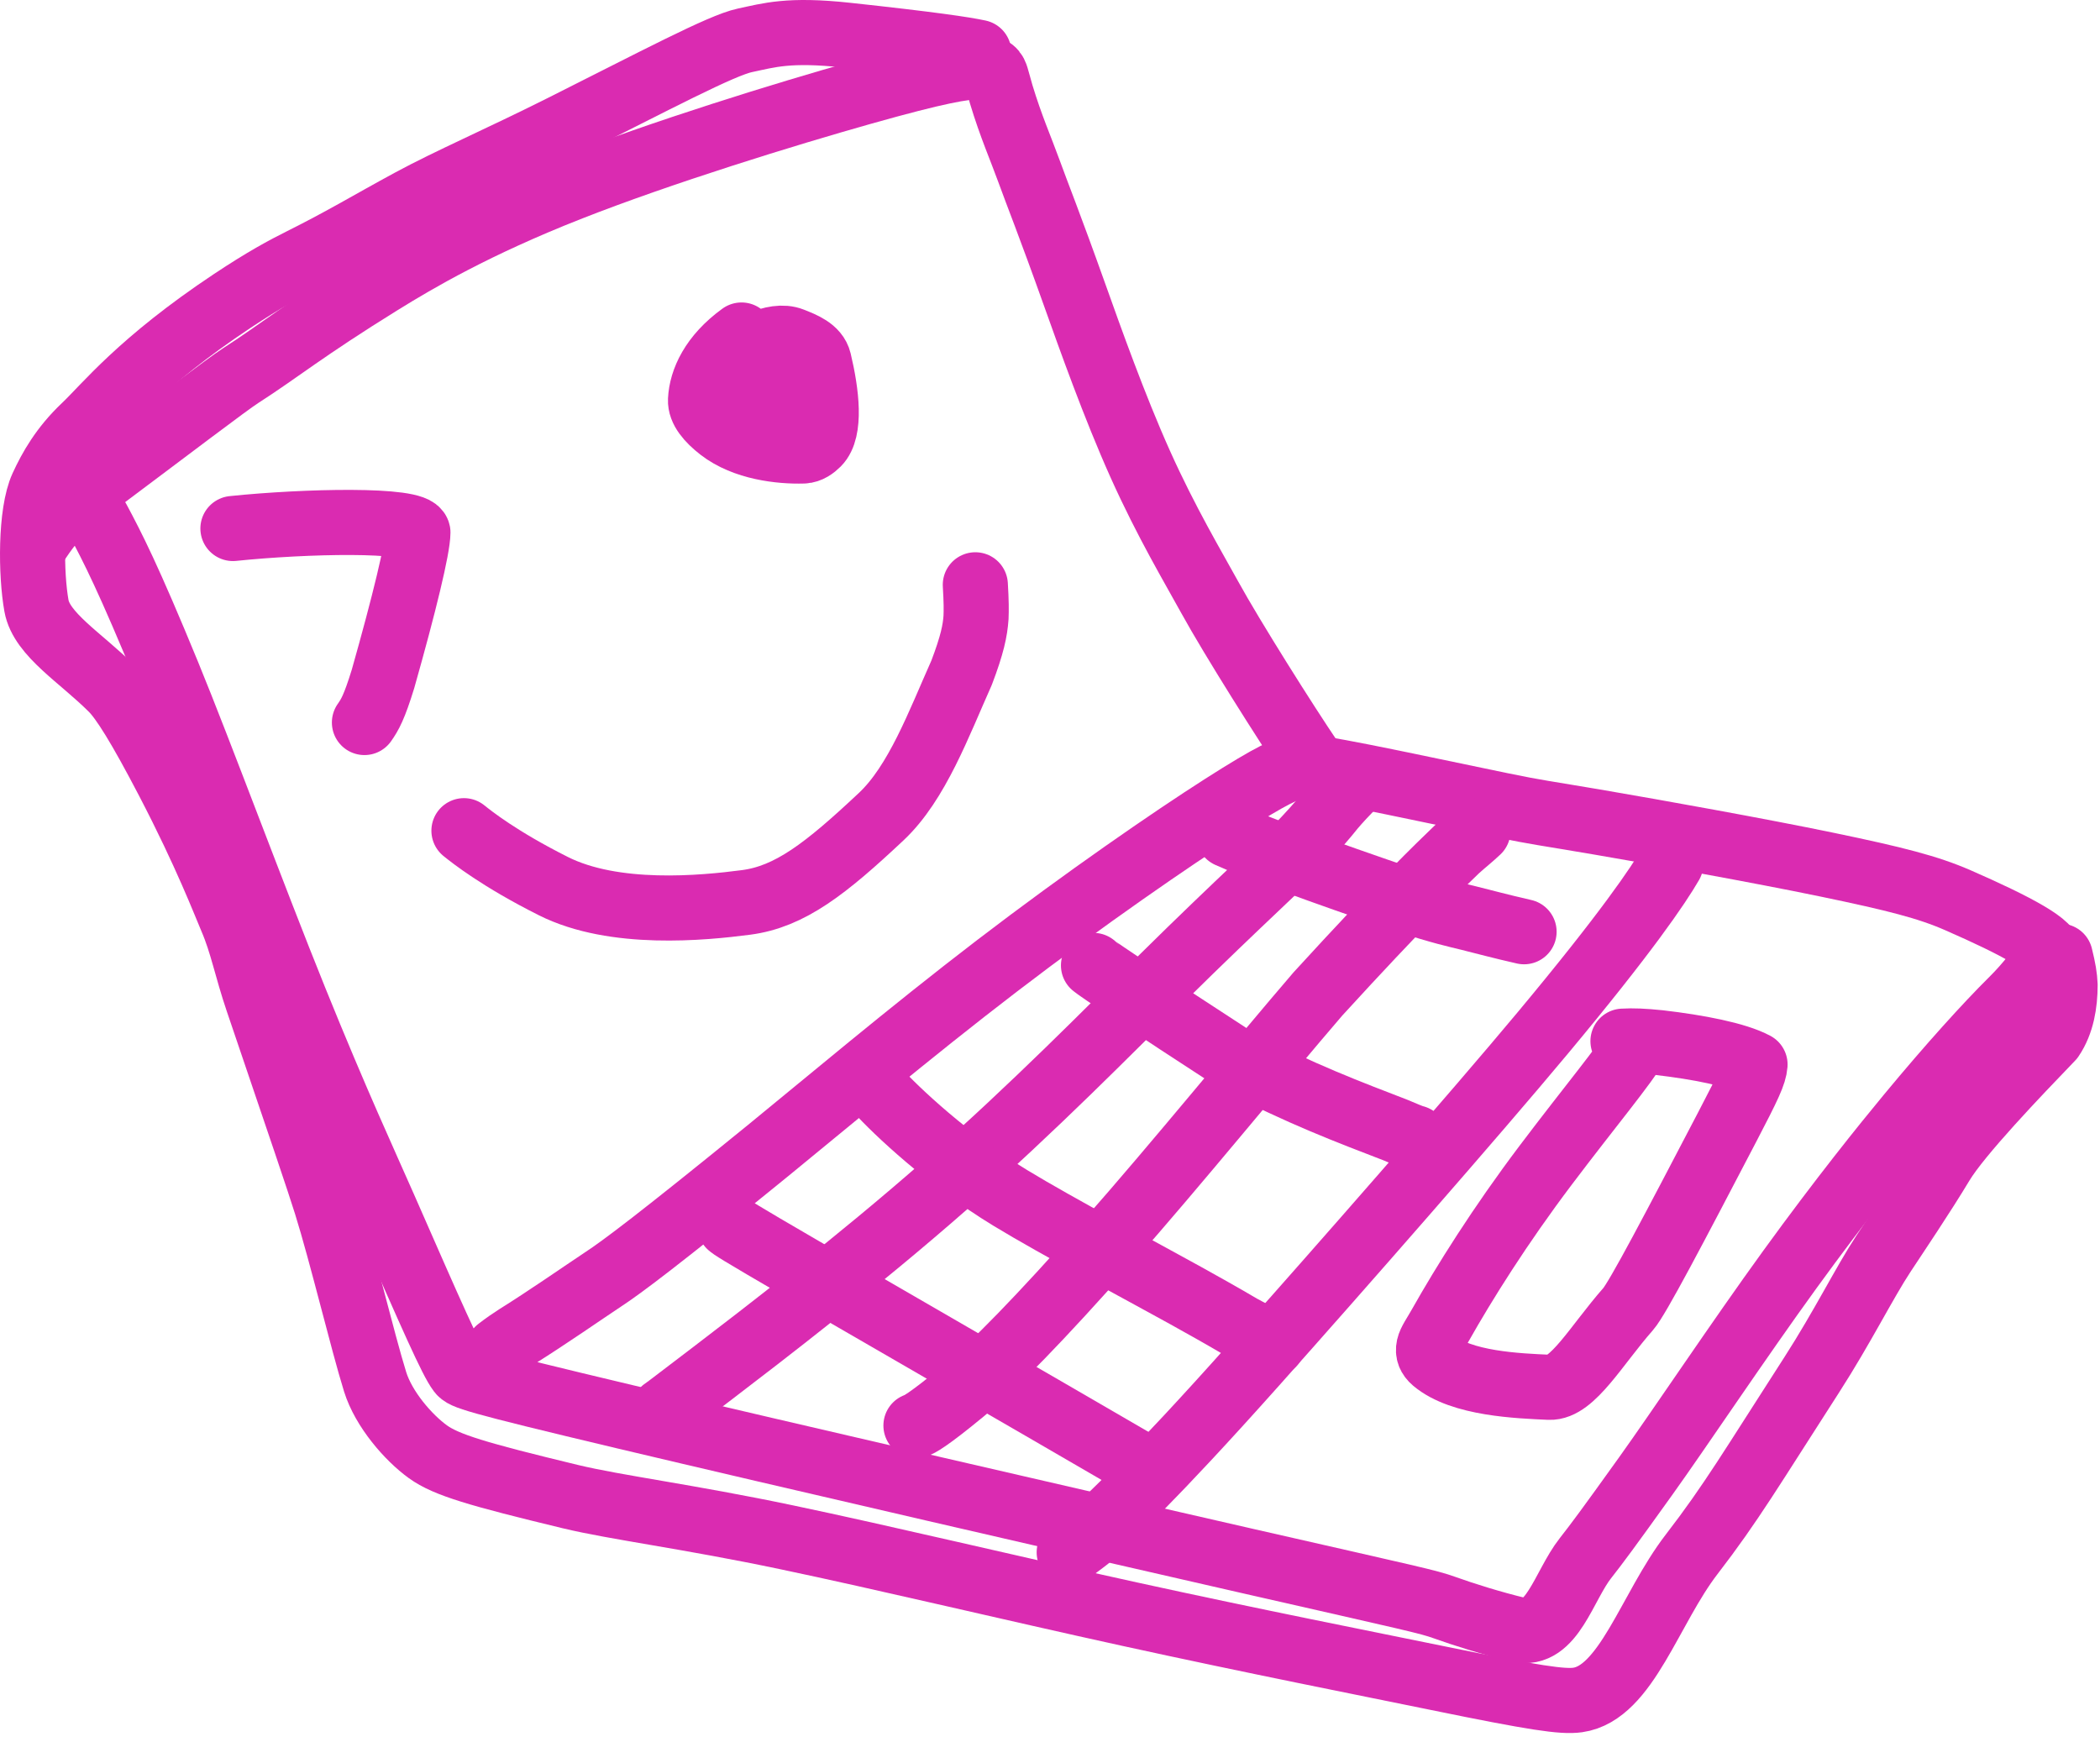
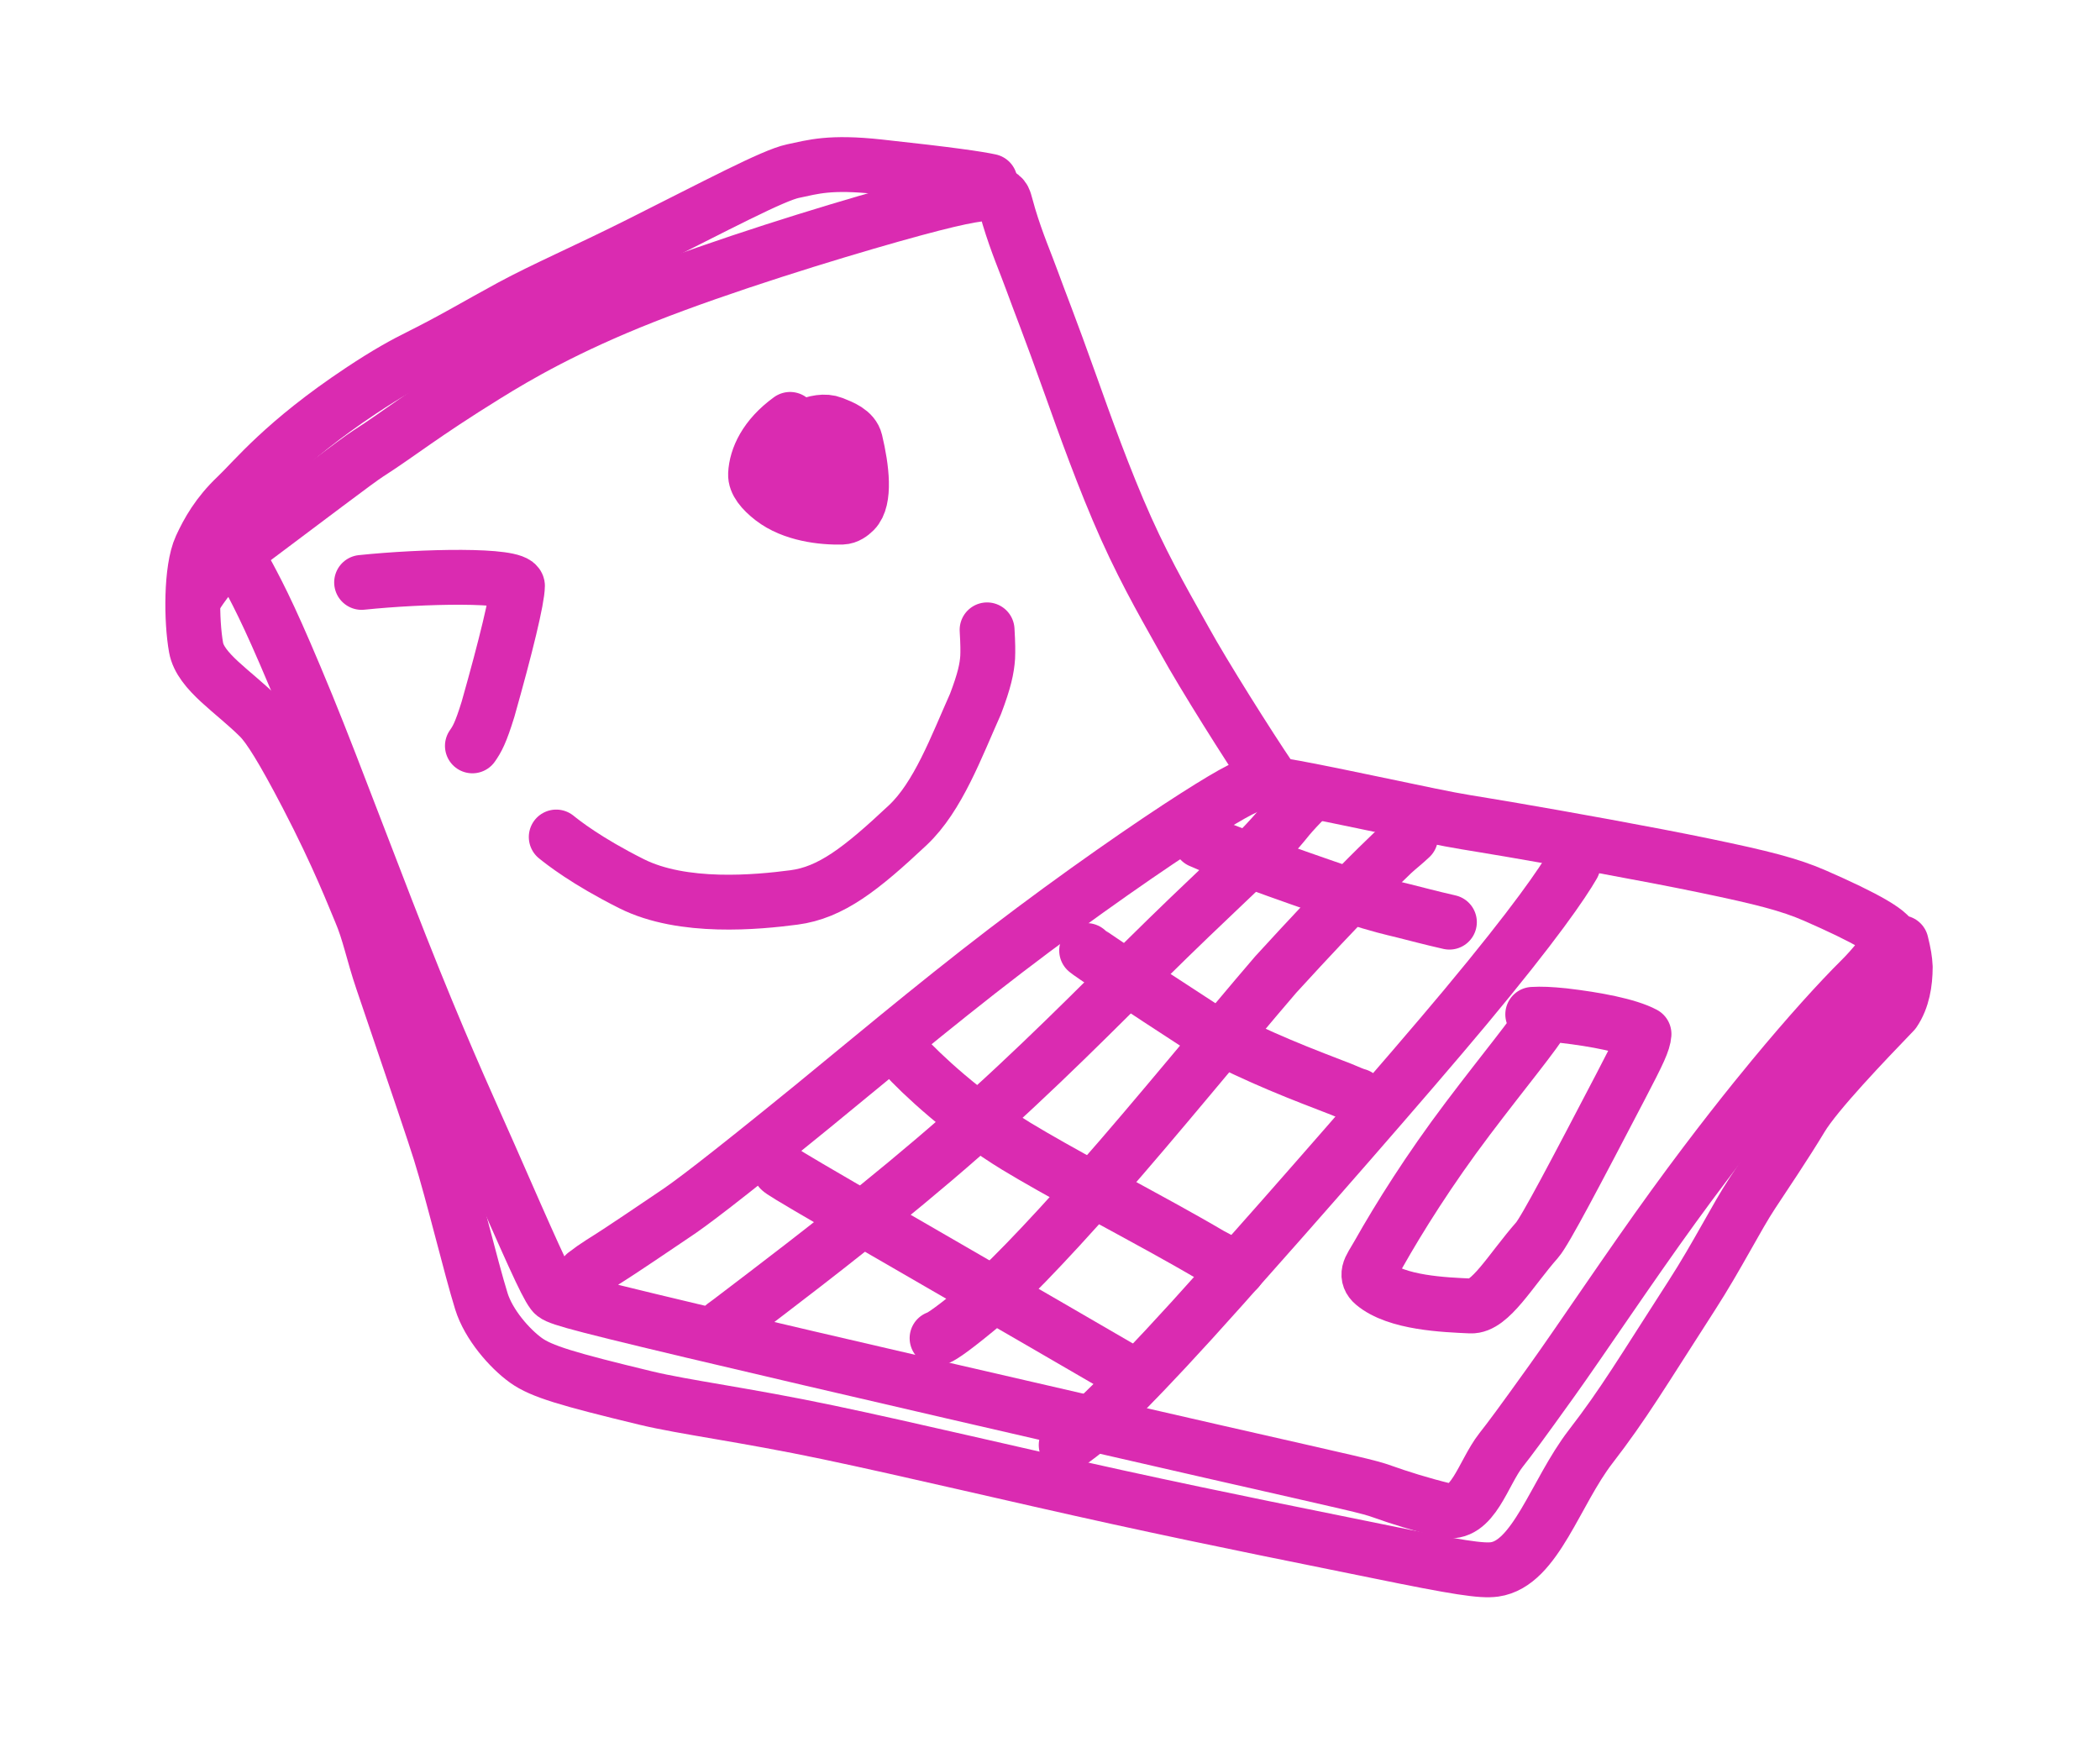
- <svg xmlns="http://www.w3.org/2000/svg" width="129" height="107" viewBox="0 0 129 107" fill="rgba(0,0,0,0)">
+ <svg xmlns="http://www.w3.org/2000/svg" width="129" height="107" viewBox="-10 -10 149 127" fill="rgba(0,0,0,0)">
  <g stroke="#DA2BB1" stroke-width="4" stroke-linecap="round" stroke-linejoin="round" fill="rgba(0,0,0,0)">
    <path d="M6 31.916C6.911 33.617 7.888 35.51 10.318 41.427C12.317 46.296 15.557 55.081 18.13 61.442C20.702 67.803 22.428 71.507 23.598 74.174C26.565 80.938 27.721 83.575 28.246 84.266C28.494 84.592 28.827 84.766 38.396 87.04C47.965 89.313 66.791 93.655 76.663 95.905C86.871 98.231 87.704 98.392 88.736 98.762C89.946 99.196 91.614 99.72 93.274 100.122C95.325 100.618 96.067 97.411 97.39 95.727C98.069 94.863 98.731 93.98 101.102 90.669C103.161 87.795 106.773 82.369 109.955 77.982C113.137 73.595 115.732 70.379 117.251 68.543C119.774 65.493 122.063 62.968 123.615 61.432C124.603 60.453 125.419 59.366 125.838 58.696C126.19 58.133 123.847 56.868 120.271 55.305C118.438 54.504 116.443 53.995 112.247 53.123C108.051 52.252 101.682 51.112 98.254 50.526C94.826 49.939 94.534 49.939 92.204 49.458C85.504 48.074 80.682 46.996 79.716 47.11C79.084 47.184 78.208 47.555 75.089 49.545C71.97 51.536 66.646 55.203 61.252 59.331C55.857 63.459 50.553 67.937 47.167 70.695C40.504 76.12 38.191 77.852 37.05 78.597C35.78 79.44 33.655 80.923 31.758 82.108C31.356 82.368 31.048 82.577 30.605 82.918" />
    <path d="M80.531 46.701C79.008 44.459 75.683 39.189 74.312 36.693C73.326 34.898 71.649 32.087 70.05 28.526C68.451 24.964 66.955 20.751 66.05 18.213C64.43 13.668 63.734 11.969 63.204 10.501C62.724 9.175 62.095 7.755 61.506 5.803C61.373 5.361 61.304 5.05 61.206 4.74C61.109 4.429 61 4.126 60.12 4.109C59.24 4.092 57.592 4.372 52.926 5.69C48.26 7.008 40.625 9.356 34.917 11.606C29.209 13.856 25.659 15.936 23.371 17.354C18.679 20.26 17.109 21.586 14.783 23.076C13.966 23.599 10.564 26.2 5.651 29.875C3.885 31.244 3.594 31.603 3.332 31.914C3.069 32.225 2.844 32.476 2.219 33.412" />
    <path d="M60.127 3.218C59.261 3.03 57.221 2.723 52.01 2.16C48.443 1.775 47.243 2.166 45.763 2.477C44.307 2.783 40.212 4.969 34.492 7.835C30.648 9.761 27.645 11.048 25.218 12.361C22.724 13.711 21.138 14.687 18.545 15.982C17.475 16.516 16.238 17.178 14.264 18.49C8.604 22.253 6.496 24.968 5.194 26.2C3.834 27.488 3.113 28.773 2.595 29.899C1.854 31.509 1.892 35.291 2.24 37.217C2.559 38.984 4.968 40.407 6.881 42.323C7.554 42.997 8.571 44.614 10.325 47.98C12.671 52.482 13.831 55.541 14.221 56.444C14.88 57.972 15.139 59.469 15.832 61.506C18.585 69.603 19.594 72.575 20.036 73.99C20.982 77.015 22.28 82.435 23.042 84.886C23.569 86.582 25.094 88.33 26.289 89.19C27.414 90 29.319 90.563 35.03 91.942C37.814 92.614 42.248 93.167 48.291 94.436C54.333 95.704 61.883 97.517 69.42 99.17C76.957 100.823 84.252 102.262 88.328 103.097C94.293 104.32 95.986 104.567 96.915 104.437C99.897 104.019 101.346 98.822 103.917 95.486C106.354 92.325 107.603 90.186 111.303 84.444C113.164 81.555 114.55 78.759 115.699 77.019C116.519 75.775 118.123 73.398 119.265 71.497C120.357 69.678 123.935 65.951 126.029 63.773C126.662 62.84 126.853 61.653 126.856 60.521C126.832 59.993 126.759 59.561 126.558 58.742" />
    <path d="M100.626 64.047C99.783 65.465 97.697 67.942 94.955 71.574C92.144 75.297 89.944 78.815 88.476 81.416C88.121 82.045 87.847 82.41 87.772 82.745C87.698 83.078 87.812 83.359 88.09 83.595C89.766 85.019 93.286 85.141 95.172 85.228C96.594 85.294 98.078 82.622 100.015 80.422C100.593 79.765 102.844 75.472 106.102 69.232C107.45 66.652 107.764 65.966 107.809 65.399C106.651 64.778 104.295 64.329 101.942 64.055C100.94 63.953 100.328 63.927 99.697 63.963" />
    <path d="M102.636 53.066C101.88 54.376 99.874 57.338 94.774 63.454C90.564 68.504 82.207 78.037 77.106 83.761C70.491 91.183 68.395 92.945 67.914 93.491C67.67 93.756 67.429 93.998 67.144 94.244C66.858 94.49 66.535 94.735 65.68 95.368" />
    <path d="M40.762 86.641C40.803 86.62 40.844 86.6 43.811 84.332C46.778 82.065 52.67 77.551 58.096 72.785C63.521 68.019 68.301 63.139 71.277 60.199C76.496 55.04 78.736 53.129 80.301 51.42C80.881 50.795 81.37 50.238 81.877 49.603C82.205 49.216 82.674 48.7 83.283 48.107" />
    <path d="M56.266 87.577C56.43 87.537 56.984 87.268 59.185 85.451C60.987 83.963 63.896 80.998 68.049 76.294C72.203 71.59 77.441 65.152 80.954 61.066C86.097 55.44 88.385 53.244 89.481 52.192C89.968 51.75 90.312 51.493 90.791 51.042" />
    <path d="M75.469 51.308C77.009 52.01 81.102 53.525 86.494 55.354C88.587 56.03 89.373 56.193 90.262 56.412C91.152 56.631 92.12 56.9 93.621 57.241" />
    <path d="M67.172 59.31C67.336 59.475 70.68 61.723 75.972 65.156C79.803 67.176 82.983 68.369 85.742 69.433C86.213 69.626 86.624 69.82 86.922 69.896" />
    <path d="M53.875 66.949C55.02 68.228 58.282 71.293 62.05 73.586C64.962 75.358 70.084 78.064 72.828 79.588C75.571 81.112 75.826 81.295 76.234 81.523C76.641 81.751 77.193 82.018 78.184 82.561" />
    <path d="M44.828 75.291C44.979 75.421 45.129 75.552 49.409 78.037C53.688 80.523 62.093 85.36 70.876 90.469" />
    <path d="M14.309 32.468C18.751 32.008 25.507 31.857 25.672 32.71C25.666 33.659 24.839 37.076 23.526 41.713C22.992 43.443 22.725 43.908 22.387 44.387" />
    <path d="M45.55 20.581C43.749 21.888 43.09 23.387 43.032 24.57C43.004 25.162 43.511 25.776 44.254 26.353C45.727 27.497 47.916 27.748 49.35 27.706C49.702 27.695 50.01 27.465 50.225 27.25C51.044 26.43 50.786 24.173 50.309 22.177C50.139 21.462 49.32 21.149 48.658 20.887C48.087 20.66 47.386 20.807 46.686 21.098C46.113 21.336 45.774 21.934 45.485 22.541C45.347 22.831 45.338 23.136 45.38 23.438C45.423 23.739 45.546 24.041 45.76 24.223C46.193 24.591 47.194 24.549 48.229 24.474C48.673 24.441 48.897 24.098 48.994 23.806C49.184 23.23 48.747 22.546 48.257 21.967C48.002 21.722 47.736 21.577 47.49 21.603C47.243 21.63 47.025 21.832 46.8 22.041" />
    <path d="M28.5 51.033C28.971 51.413 30.675 52.772 33.991 54.437C37.734 56.318 43.177 55.786 45.831 55.439C48.526 55.087 50.73 53.364 54.131 50.17C56.337 48.099 57.672 44.455 59.069 41.329C59.724 39.608 59.901 38.739 59.956 37.931C59.975 37.482 59.975 36.955 59.913 35.927" />
  </g>
</svg>
